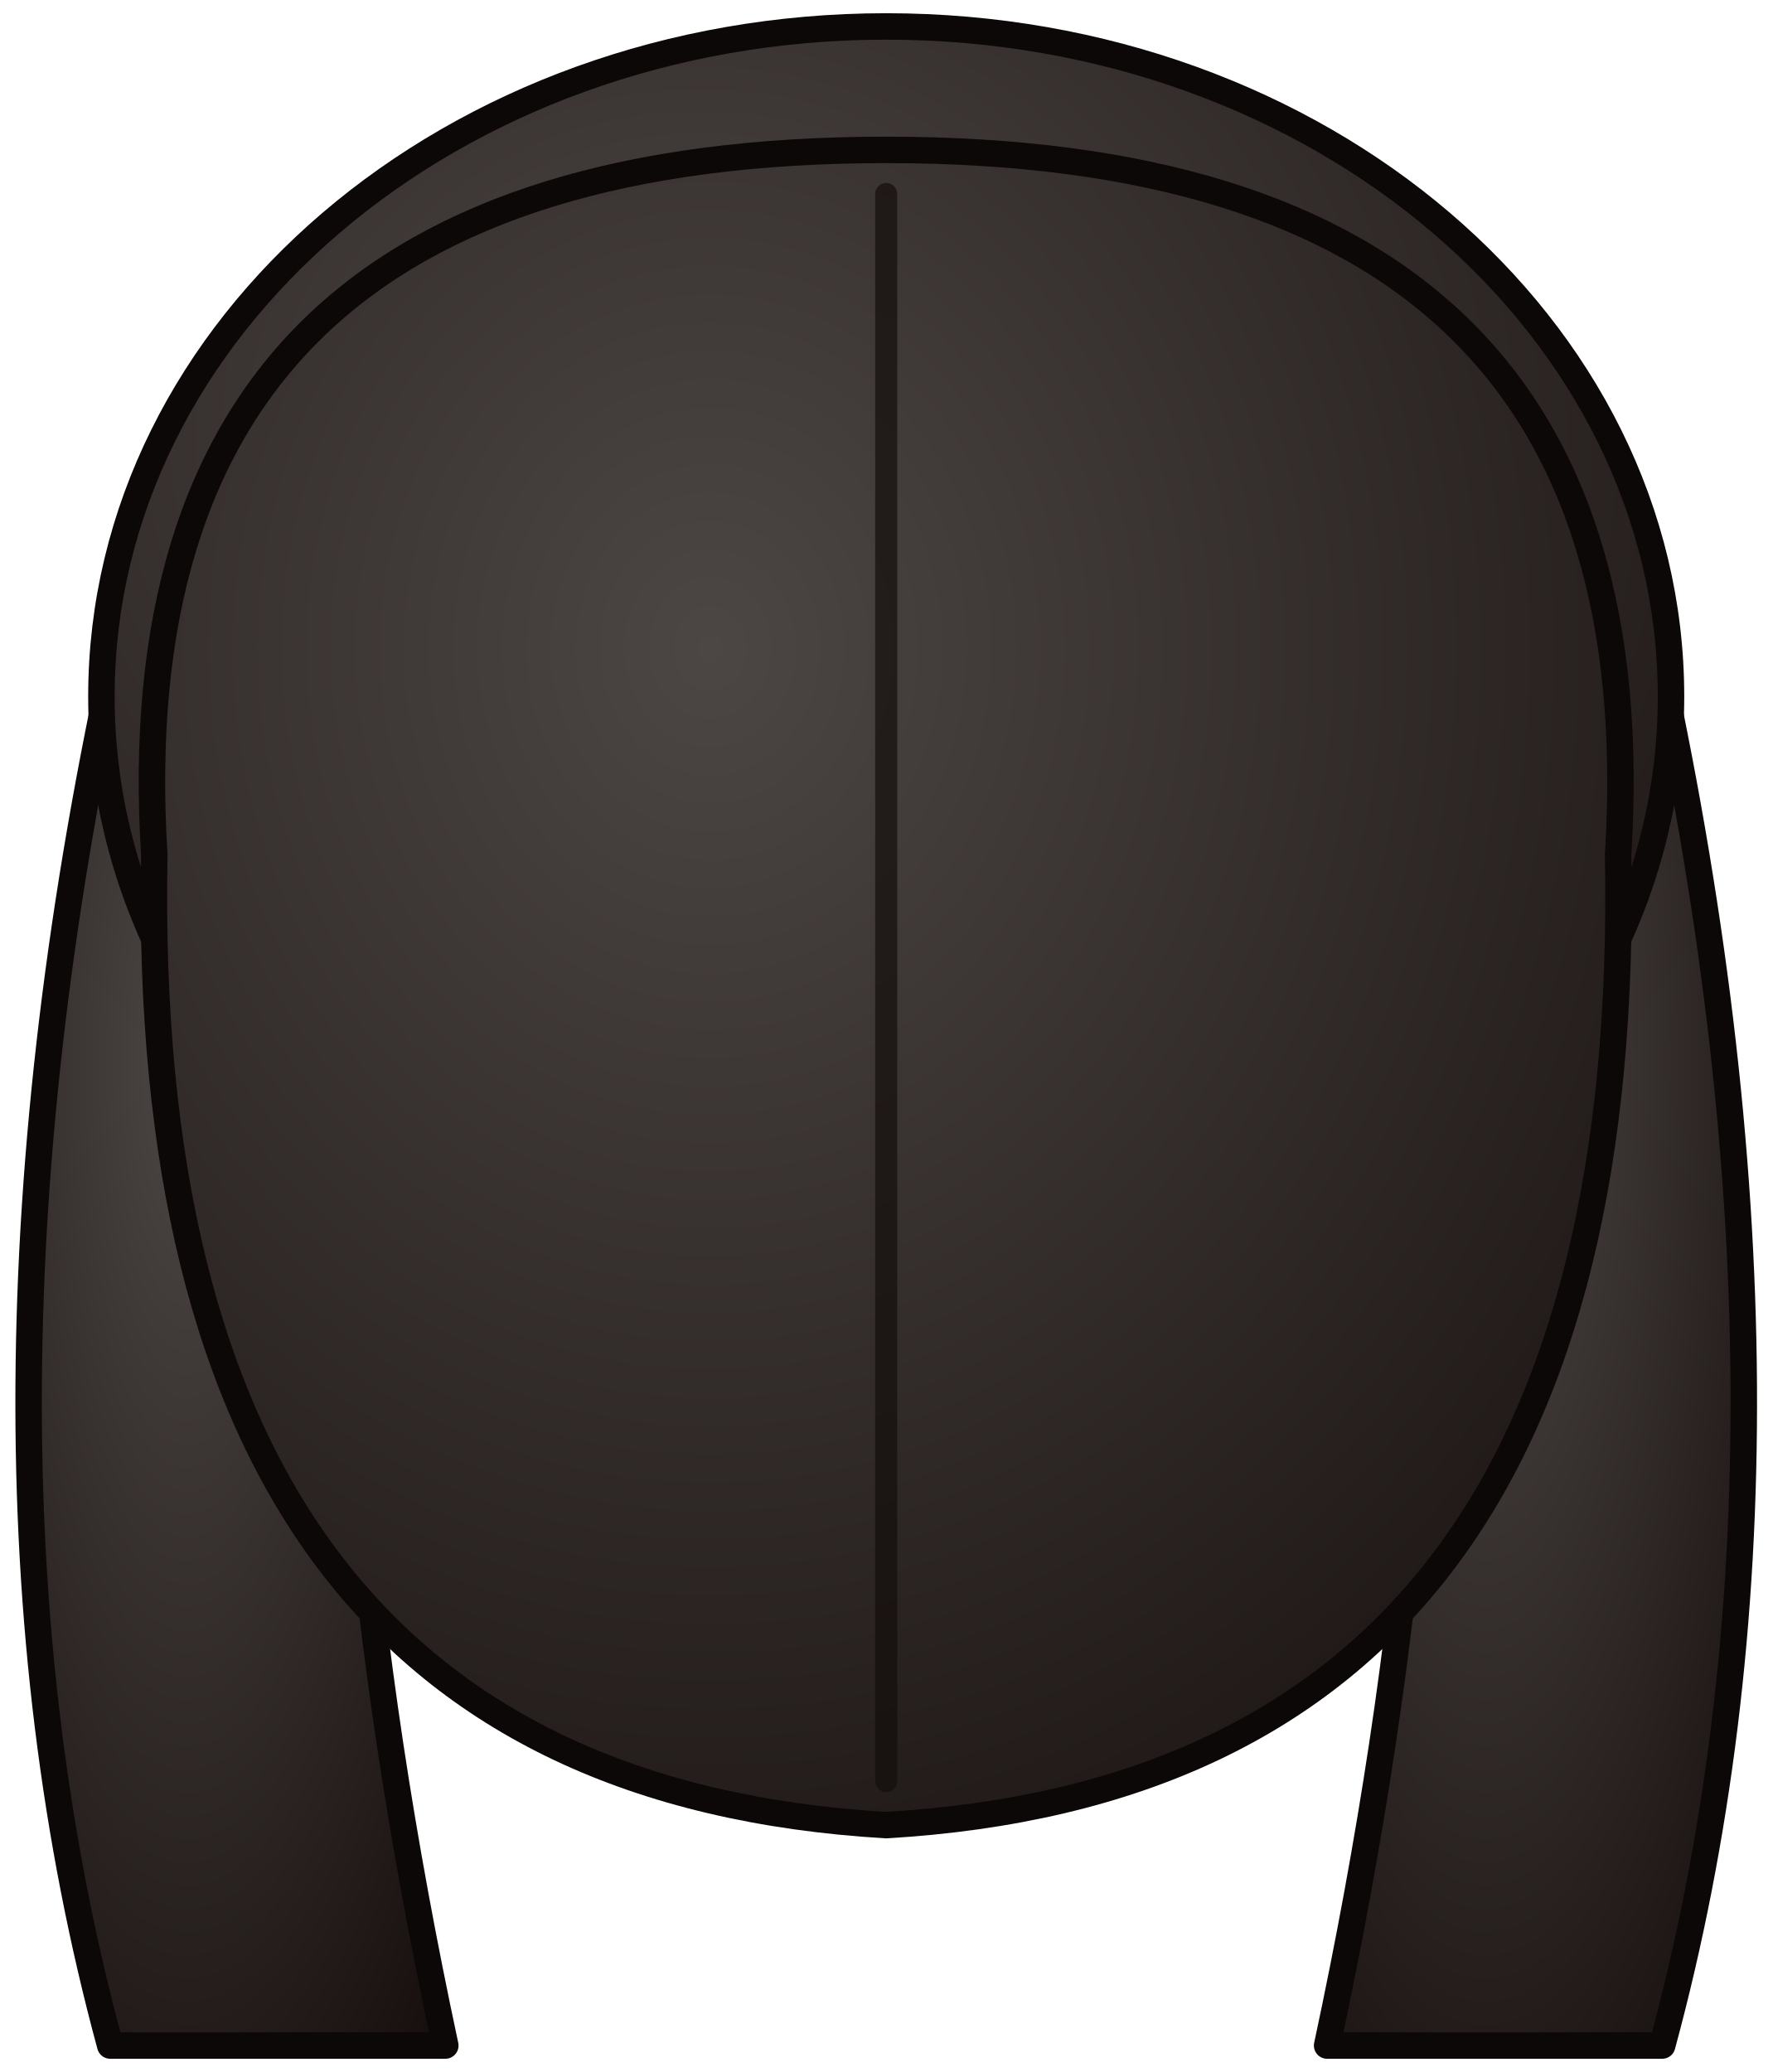
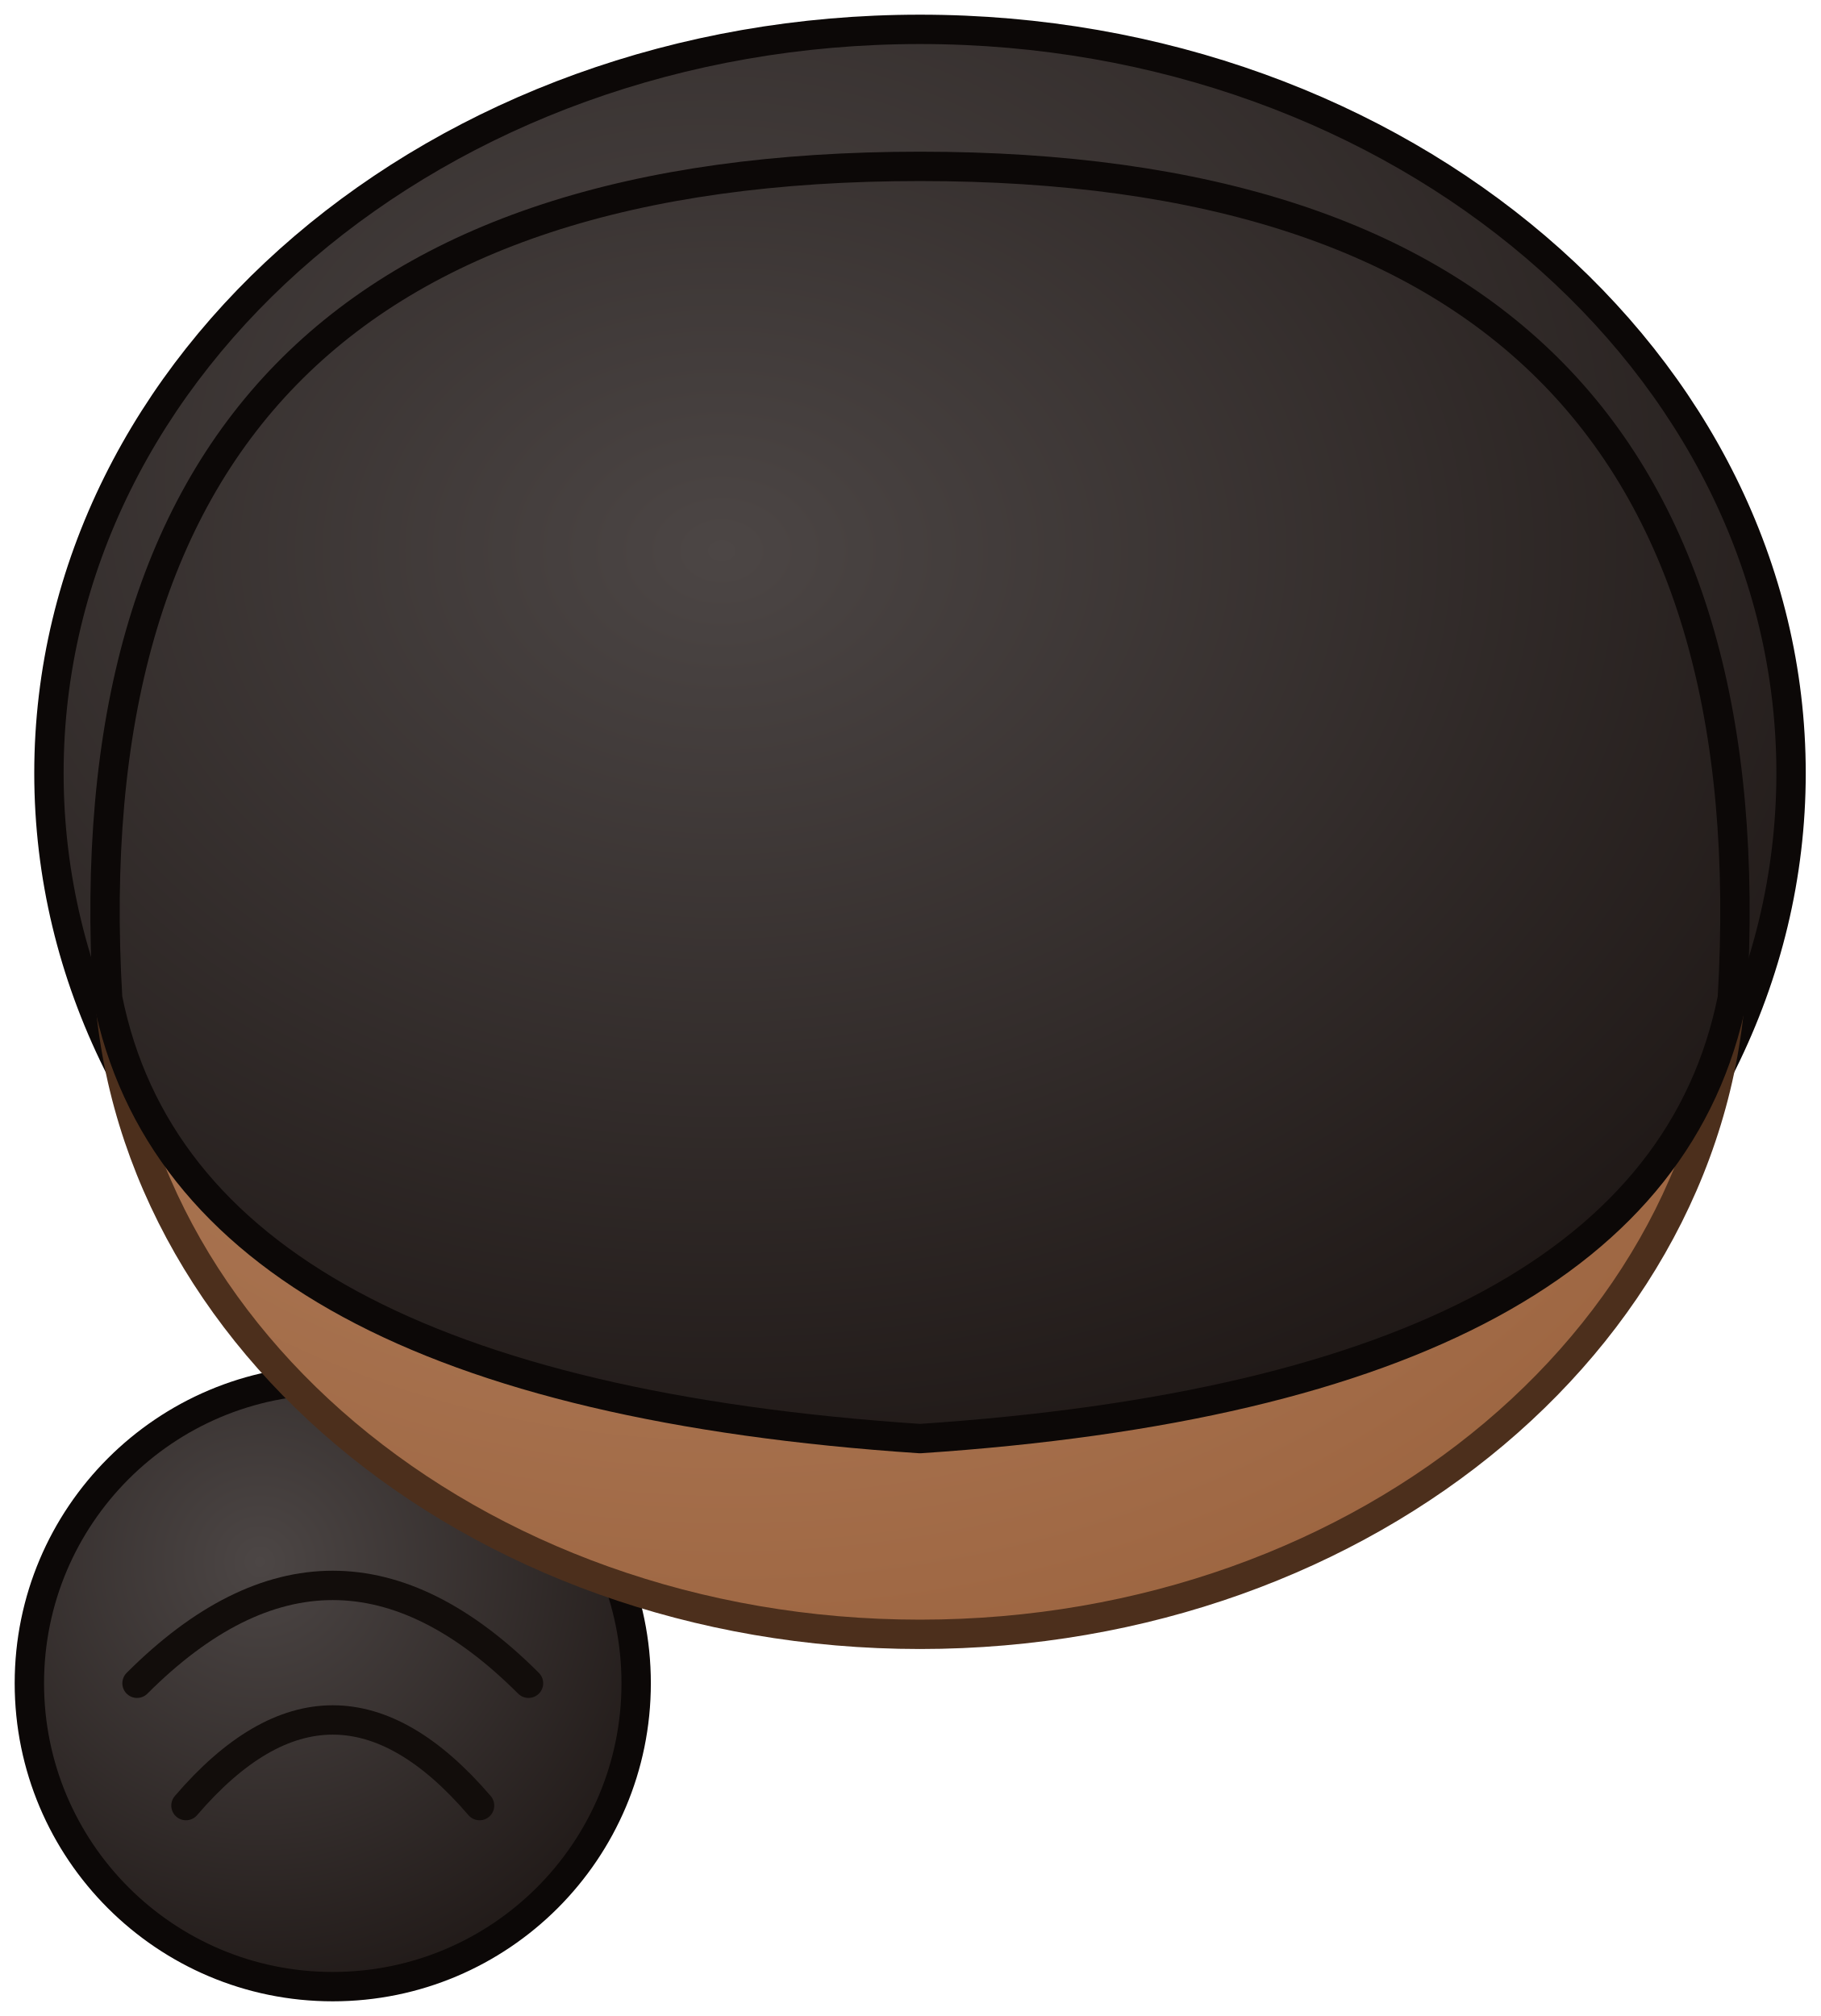
- <svg xmlns="http://www.w3.org/2000/svg" width="402" height="470" viewBox="99 56 402 470">
+ <svg xmlns="http://www.w3.org/2000/svg" width="372" height="412" viewBox="112 56 372 412">
  <defs>
    <radialGradient id="g101" cx="0.38" cy="0.3" r="0.9">
      <stop offset="0" stop-color="#4c4645" />
      <stop offset="1" stop-color="#17100e" />
    </radialGradient>
    <radialGradient id="g102" cx="0.38" cy="0.3" r="0.9">
-       <stop offset="0" stop-color="#4c4645" />
-       <stop offset="1" stop-color="#17100e" />
-     </radialGradient>
-     <radialGradient id="g103" cx="0.38" cy="0.3" r="0.9">
      <stop offset="0" stop-color="#4c4645" />
      <stop offset="1" stop-color="#17100e" />
    </radialGradient>
    <radialGradient id="g201" cx="0.38" cy="0.3" r="0.9">
      <stop offset="0" stop-color="#bb8a69" />
      <stop offset="1" stop-color="#975e39" />
    </radialGradient>
    <radialGradient id="g301" cx="0.38" cy="0.3" r="0.9">
      <stop offset="0" stop-color="#4c4645" />
      <stop offset="1" stop-color="#17100e" />
    </radialGradient>
  </defs>
-   <path d="M 126 200 Q 86 380 124 520 L 200 520 Q 170 380 180 270 Z" fill="url(#g101)" stroke="#0c0807" stroke-width="6" stroke-linejoin="round" stroke-linecap="round" />
-   <path d="M 474 200 Q 514 380 476 520 L 400 520 Q 430 380 420 270 Z" fill="url(#g102)" stroke="#0c0807" stroke-width="6" stroke-linejoin="round" stroke-linecap="round" />
-   <ellipse cx="300" cy="214" rx="178" ry="152" fill="url(#g103)" stroke="#0c0807" stroke-width="6" stroke-linejoin="round" stroke-linecap="round" />
+   <ellipse cx="180" cy="400" rx="62" ry="62" fill="url(#g101)" stroke="#0c0807" stroke-width="6" stroke-linejoin="round" stroke-linecap="round" />
+   <path d="M 140 400 Q 180 360 220 400 M 150 425 Q 180 390 210 425" fill="none" stroke="#120d0b" stroke-width="6" stroke-linejoin="round" stroke-linecap="round" />
+   <ellipse cx="300" cy="214" rx="178" ry="152" fill="url(#g102)" stroke="#0c0807" stroke-width="6" stroke-linejoin="round" stroke-linecap="round" />
  <ellipse cx="300" cy="250" rx="166" ry="140" fill="url(#g201)" stroke="#4c2f1c" stroke-width="6" stroke-linejoin="round" stroke-linecap="round" />
-   <path d="M 134 250 Q 124 90 300 90 Q 476 90 466 250 Q 470 460 300 470 Q 130 460 134 250 Z" fill="url(#g301)" stroke="#0c0807" stroke-width="6" stroke-linejoin="round" stroke-linecap="round" />
-   <path d="M 300 100 L 300 460" fill="none" stroke="#120d0b" stroke-width="5" stroke-linejoin="round" stroke-linecap="round" opacity="0.7" />
+   <path d="M 134 260 Q 124 90 300 90 Q 476 90 466 260 Q 450 340 300 350 Q 150 340 134 260 Z" fill="url(#g301)" stroke="#0c0807" stroke-width="6" stroke-linejoin="round" stroke-linecap="round" />
</svg>
